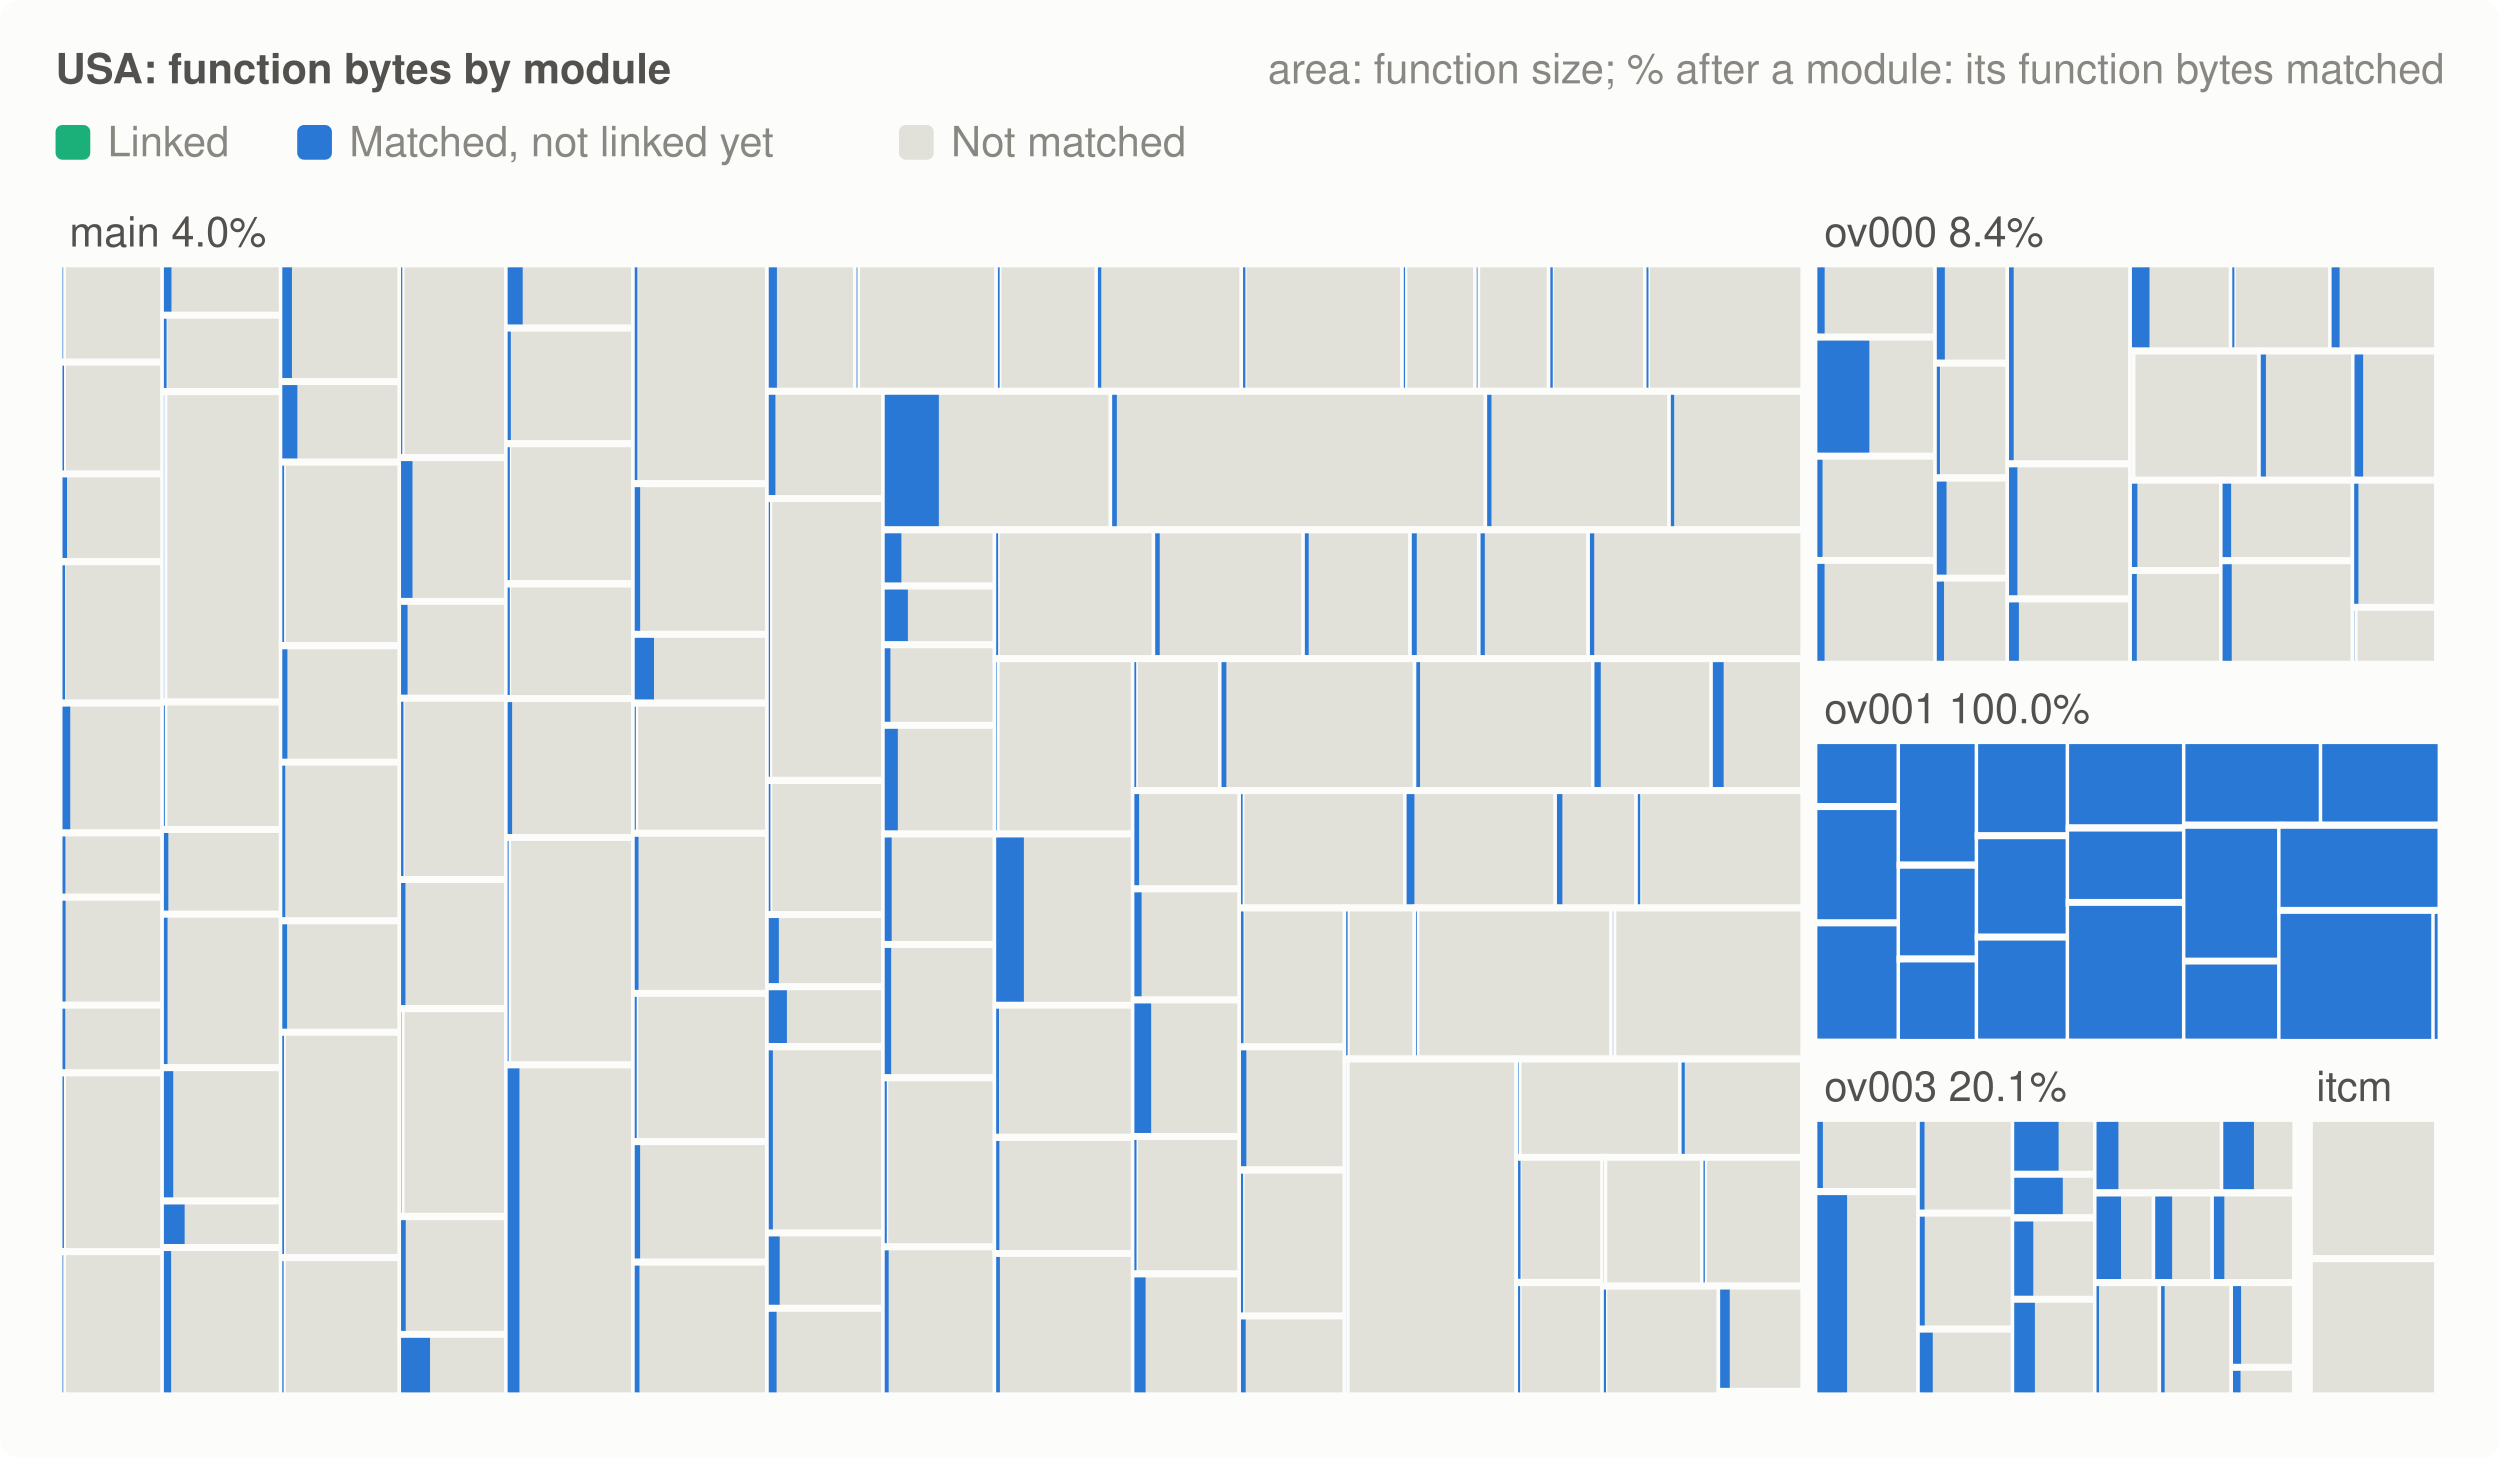
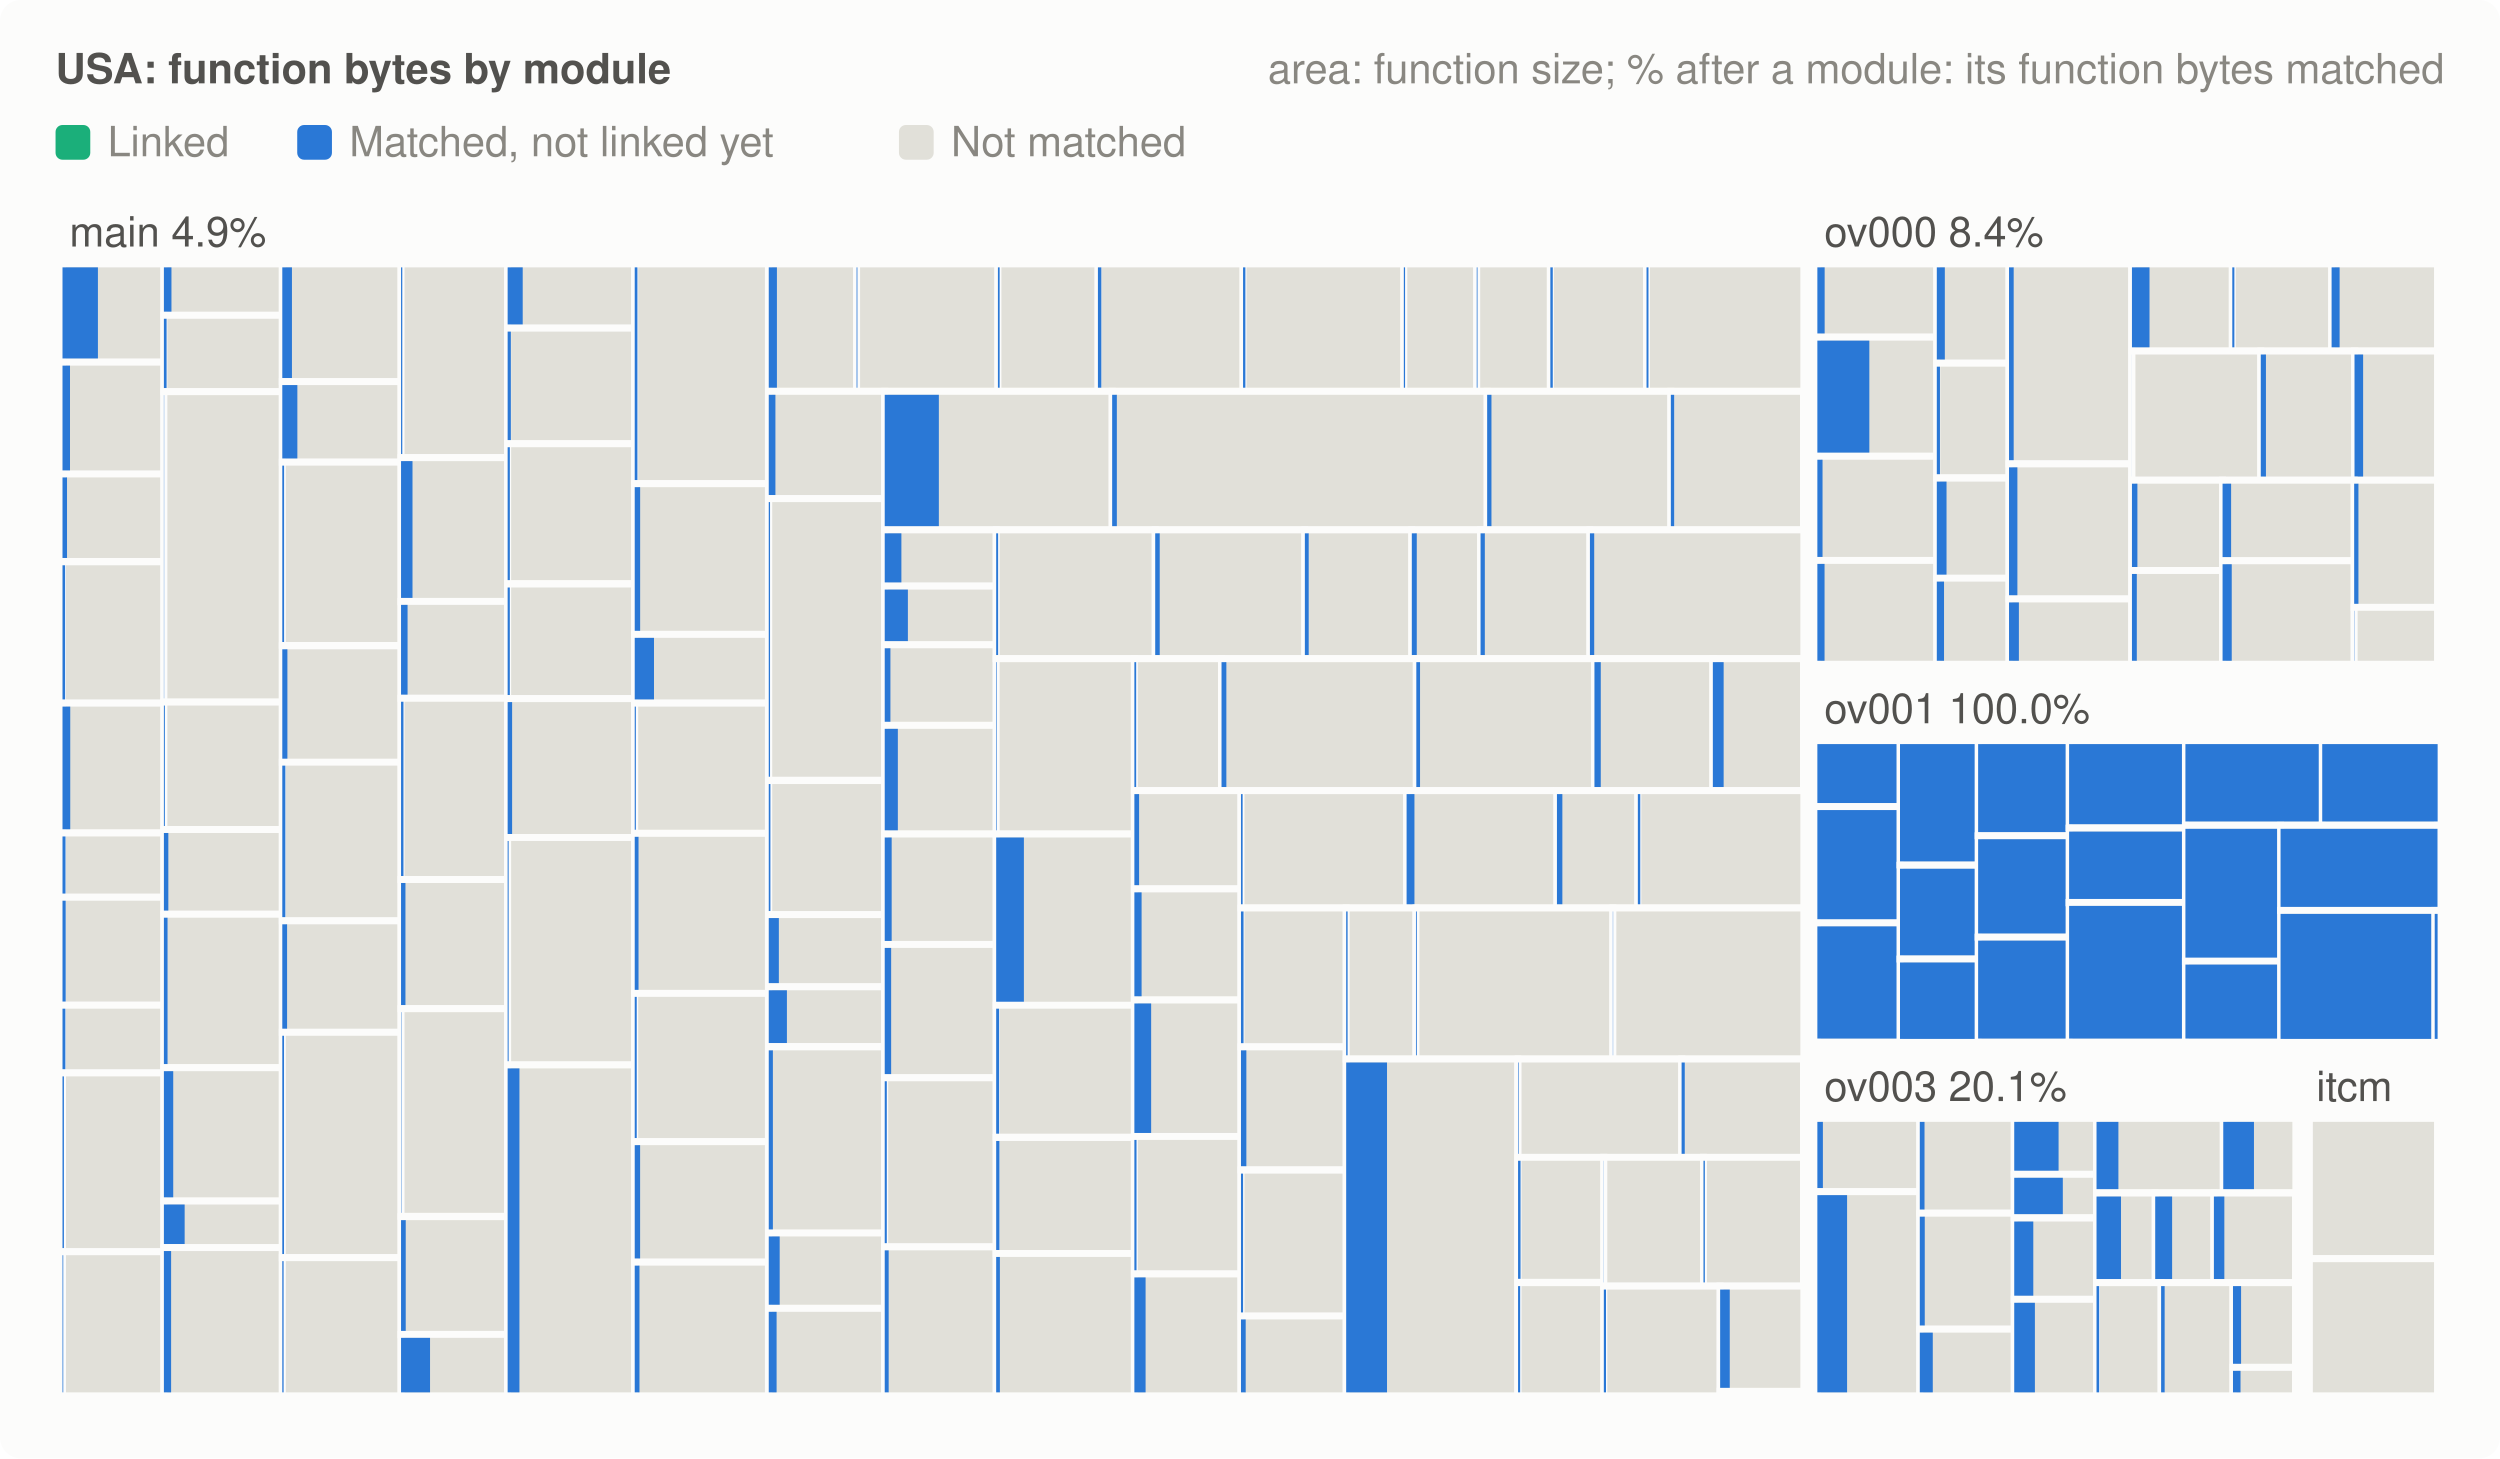
<svg xmlns="http://www.w3.org/2000/svg" viewBox="0 0 720 420" width="720" height="420" role="img" aria-label="Matched and linked code by module (USA)">
  <style>.bg{fill:#fcfcfb}.lbl{fill:#52514e}.muted{fill:#898781}.todo{fill:#e1e0d9}.gap{stroke:#fcfcfb}.matched{fill:#2a78d6}.linked{fill:#1baf7a}@media (prefers-color-scheme: dark){.bg{fill:#1a1a19}.lbl{fill:#c3c2b7}.muted{fill:#898781}.todo{fill:#2c2c2a}.gap{stroke:#1a1a19}.matched{fill:#3987e5}.linked{fill:#199e70}}text{font:12px -apple-system,BlinkMacSystemFont,'Segoe UI',Helvetica,Arial,sans-serif}.head{font-weight:600}</style>
  <rect class="bg" width="720" height="420" rx="6" />
  <text class="lbl head" x="16" y="24">USA: function bytes by module</text>
  <text class="muted" x="704" y="24" text-anchor="end">area: function size; % after a module: its function bytes matched</text>
  <rect class="linked" x="16" y="36" width="10" height="10" rx="2" />
  <text class="muted" x="31" y="45">Linked</text>
  <rect class="matched" x="85.6" y="36" width="10" height="10" rx="2" />
  <text class="muted" x="100.6" y="45">Matched, not linked yet</text>
  <rect class="todo" x="258.9" y="36" width="10" height="10" rx="2" />
  <text class="muted" x="273.9" y="45">Not matched</text>
  <rect class="todo gap" x="18.0" y="76.0" width="29.2" height="28.3" stroke-width="2" />
-   <rect class="matched" x="18.0" y="77.0" width="0.20" height="26.3" />
+   <rect class="matched" x="18.0" y="77.0" width="10.20" height="26.3" />
  <rect class="todo gap" x="18.0" y="104.3" width="29.2" height="32.3" stroke-width="2" />
-   <rect class="matched" x="18.0" y="105.3" width="0.44" height="30.3" />
+   <rect class="matched" x="18.0" y="105.3" width="2.16" height="30.3" />
  <rect class="todo gap" x="18.0" y="136.5" width="29.2" height="25.2" stroke-width="2" />
  <rect class="matched" x="18.0" y="137.5" width="1.30" height="23.2" />
  <rect class="todo gap" x="18.0" y="161.8" width="29.2" height="40.7" stroke-width="2" />
  <rect class="matched" x="18.0" y="162.8" width="0.75" height="38.7" />
  <rect class="todo gap" x="18.0" y="202.5" width="29.2" height="37.4" stroke-width="2" />
  <rect class="matched" x="18.0" y="203.5" width="2.23" height="35.4" />
  <rect class="todo gap" x="18.0" y="239.9" width="29.2" height="18.5" stroke-width="2" />
  <rect class="matched" x="18.0" y="240.9" width="0.87" height="16.5" />
  <rect class="todo gap" x="18.0" y="258.4" width="29.2" height="31.1" stroke-width="2" />
  <rect class="matched" x="18.0" y="259.4" width="0.92" height="29.1" />
  <rect class="todo gap" x="18.0" y="289.5" width="29.2" height="19.5" stroke-width="2" />
  <rect class="matched" x="18.0" y="290.5" width="0.83" height="17.5" />
  <rect class="todo gap" x="18.0" y="309.0" width="29.2" height="51.5" stroke-width="2" />
  <rect class="matched" x="18.0" y="310.0" width="0.41" height="49.5" />
  <rect class="todo gap" x="18.0" y="360.5" width="29.2" height="41.5" stroke-width="2" />
  <rect class="matched" x="18.0" y="361.5" width="0.22" height="39.5" />
  <rect class="todo gap" x="47.2" y="76.0" width="34.1" height="14.8" stroke-width="2" />
  <rect class="matched" x="47.2" y="77.0" width="2.18" height="12.8" />
  <rect class="todo gap" x="47.2" y="90.8" width="34.1" height="22.0" stroke-width="2" />
  <rect class="matched" x="47.2" y="91.8" width="0.78" height="20.0" />
  <rect class="todo gap" x="47.2" y="112.8" width="34.1" height="89.4" stroke-width="2" />
  <rect class="matched" x="47.2" y="113.8" width="0.08" height="87.4" />
  <rect class="todo gap" x="47.2" y="202.2" width="34.1" height="36.7" stroke-width="2" />
  <rect class="matched" x="47.2" y="203.2" width="0.28" height="34.7" />
  <rect class="todo gap" x="47.2" y="238.9" width="34.1" height="24.4" stroke-width="2" />
  <rect class="matched" x="47.2" y="239.9" width="1.28" height="22.4" />
  <rect class="todo gap" x="47.2" y="263.3" width="34.1" height="44.2" stroke-width="2" />
  <rect class="matched" x="47.2" y="264.3" width="1.06" height="42.2" />
  <rect class="todo gap" x="47.2" y="307.5" width="34.1" height="38.4" stroke-width="2" />
  <rect class="matched" x="47.2" y="308.5" width="2.69" height="36.4" />
  <rect class="todo gap" x="47.2" y="345.9" width="34.1" height="13.4" stroke-width="2" />
  <rect class="matched" x="47.2" y="346.9" width="5.98" height="11.4" />
  <rect class="todo gap" x="47.2" y="359.3" width="34.1" height="42.7" stroke-width="2" />
  <rect class="matched" x="47.2" y="360.3" width="2.08" height="40.7" />
  <rect class="todo gap" x="81.3" y="76.0" width="34.2" height="33.9" stroke-width="2" />
  <rect class="matched" x="81.3" y="77.0" width="2.78" height="31.9" />
  <rect class="todo gap" x="81.3" y="109.9" width="34.2" height="23.2" stroke-width="2" />
  <rect class="matched" x="81.3" y="110.9" width="4.34" height="21.2" />
  <rect class="todo gap" x="81.3" y="133.1" width="34.2" height="52.8" stroke-width="2" />
  <rect class="matched" x="81.3" y="134.1" width="0.52" height="50.8" />
  <rect class="todo gap" x="81.3" y="186.0" width="34.2" height="33.6" stroke-width="2" />
  <rect class="matched" x="81.3" y="187.0" width="1.47" height="31.6" />
  <rect class="todo gap" x="81.3" y="219.5" width="34.2" height="45.7" stroke-width="2" />
  <rect class="matched" x="81.3" y="220.5" width="0.88" height="43.7" />
  <rect class="todo gap" x="81.3" y="265.2" width="34.2" height="32.1" stroke-width="2" />
  <rect class="matched" x="81.3" y="266.2" width="1.38" height="30.1" />
  <rect class="todo gap" x="81.3" y="297.3" width="34.2" height="64.9" stroke-width="2" />
  <rect class="matched" x="81.3" y="298.3" width="0.50" height="62.9" />
  <rect class="todo gap" x="81.3" y="362.2" width="34.2" height="39.8" stroke-width="2" />
  <rect class="matched" x="81.3" y="363.2" width="0.38" height="37.8" />
  <rect class="todo gap" x="115.5" y="76.0" width="30.7" height="55.8" stroke-width="2" />
  <rect class="matched" x="115.5" y="77.0" width="0.36" height="53.8" />
  <rect class="todo gap" x="115.5" y="131.8" width="30.7" height="41.5" stroke-width="2" />
  <rect class="matched" x="115.5" y="132.8" width="3.30" height="39.5" />
  <rect class="todo gap" x="115.5" y="173.2" width="30.7" height="27.9" stroke-width="2" />
  <rect class="matched" x="115.5" y="174.2" width="1.88" height="25.9" />
  <rect class="todo gap" x="115.5" y="201.1" width="30.7" height="52.2" stroke-width="2" />
  <rect class="matched" x="115.5" y="202.1" width="0.70" height="50.2" />
  <rect class="todo gap" x="115.5" y="253.3" width="30.7" height="37.2" stroke-width="2" />
  <rect class="matched" x="115.5" y="254.3" width="1.27" height="35.2" />
  <rect class="todo gap" x="115.5" y="290.5" width="30.7" height="59.8" stroke-width="2" />
  <rect class="matched" x="115.5" y="291.5" width="0.11" height="57.8" />
  <rect class="todo gap" x="115.5" y="350.4" width="30.7" height="34.0" stroke-width="2" />
  <rect class="matched" x="115.5" y="351.4" width="1.35" height="32.0" />
  <rect class="todo gap" x="115.5" y="384.3" width="30.7" height="17.7" stroke-width="2" />
  <rect class="matched" x="115.5" y="385.3" width="8.35" height="15.7" />
  <rect class="todo gap" x="146.2" y="76.0" width="36.6" height="18.5" stroke-width="2" />
  <rect class="matched" x="146.2" y="77.0" width="4.34" height="16.5" />
  <rect class="todo gap" x="146.2" y="94.5" width="36.6" height="33.3" stroke-width="2" />
  <rect class="matched" x="146.2" y="95.5" width="0.93" height="31.3" />
  <rect class="todo gap" x="146.2" y="127.8" width="36.6" height="40.3" stroke-width="2" />
  <rect class="matched" x="146.2" y="128.8" width="0.64" height="38.3" />
  <rect class="todo gap" x="146.2" y="168.2" width="36.6" height="33.0" stroke-width="2" />
  <rect class="matched" x="146.2" y="169.2" width="0.63" height="31.0" />
  <rect class="todo gap" x="146.2" y="201.2" width="36.6" height="40.0" stroke-width="2" />
  <rect class="matched" x="146.2" y="202.2" width="1.29" height="38.0" />
  <rect class="todo gap" x="146.2" y="241.2" width="36.6" height="65.5" stroke-width="2" />
  <rect class="matched" x="146.2" y="242.2" width="0.29" height="63.5" />
  <rect class="todo gap" x="146.2" y="306.7" width="36.6" height="95.3" stroke-width="2" />
  <rect class="matched" x="146.2" y="307.7" width="3.40" height="93.3" />
  <rect class="todo gap" x="182.8" y="76.0" width="38.5" height="63.3" stroke-width="2" />
  <rect class="matched" x="182.8" y="77.0" width="0.78" height="61.3" />
  <rect class="todo gap" x="182.8" y="139.3" width="38.5" height="43.4" stroke-width="2" />
  <rect class="matched" x="182.8" y="140.3" width="1.56" height="41.4" />
  <rect class="todo gap" x="182.8" y="182.7" width="38.5" height="19.8" stroke-width="2" />
  <rect class="matched" x="182.8" y="183.7" width="5.55" height="17.8" />
  <rect class="todo gap" x="182.8" y="202.5" width="38.5" height="37.5" stroke-width="2" />
  <rect class="matched" x="182.8" y="203.5" width="0.33" height="35.5" />
  <rect class="todo gap" x="182.8" y="240.0" width="38.5" height="46.1" stroke-width="2" />
  <rect class="matched" x="182.8" y="241.0" width="1.10" height="44.1" />
  <rect class="todo gap" x="182.8" y="286.1" width="38.5" height="42.7" stroke-width="2" />
  <rect class="matched" x="182.8" y="287.1" width="0.58" height="40.7" />
  <rect class="todo gap" x="182.8" y="328.8" width="38.5" height="34.7" stroke-width="2" />
  <rect class="matched" x="182.8" y="329.8" width="1.55" height="32.7" />
  <rect class="todo gap" x="182.8" y="363.5" width="38.5" height="38.5" stroke-width="2" />
  <rect class="matched" x="182.8" y="364.5" width="1.37" height="36.5" />
  <rect class="todo gap" x="221.4" y="76.0" width="25.3" height="36.7" stroke-width="2" />
  <rect class="matched" x="221.4" y="77.0" width="2.35" height="34.7" />
  <rect class="todo gap" x="246.7" y="76.0" width="40.7" height="36.7" stroke-width="2" />
  <rect class="matched" x="246.7" y="77.0" width="0.23" height="34.7" />
  <rect class="todo gap" x="287.4" y="76.0" width="28.9" height="36.7" stroke-width="2" />
  <rect class="matched" x="287.4" y="77.0" width="0.50" height="34.7" />
  <rect class="todo gap" x="316.2" y="76.0" width="41.8" height="36.7" stroke-width="2" />
  <rect class="matched" x="316.2" y="77.0" width="0.98" height="34.7" />
  <rect class="todo gap" x="358.0" y="76.0" width="46.3" height="36.7" stroke-width="2" />
  <rect class="matched" x="358.0" y="77.0" width="0.67" height="34.7" />
  <rect class="todo gap" x="404.3" y="76.0" width="21.0" height="36.7" stroke-width="2" />
  <rect class="matched" x="404.3" y="77.0" width="0.36" height="34.7" />
  <rect class="todo gap" x="425.3" y="76.0" width="21.2" height="36.7" stroke-width="2" />
  <rect class="matched" x="425.3" y="77.0" width="0.22" height="34.7" />
  <rect class="todo gap" x="446.5" y="76.0" width="27.7" height="36.7" stroke-width="2" />
  <rect class="matched" x="446.5" y="77.0" width="0.70" height="34.7" />
  <rect class="todo gap" x="474.2" y="76.0" width="45.3" height="36.7" stroke-width="2" />
  <rect class="matched" x="474.2" y="77.0" width="0.56" height="34.7" />
  <rect class="todo gap" x="221.4" y="112.7" width="33.4" height="30.9" stroke-width="2" />
  <rect class="matched" x="221.4" y="113.7" width="1.92" height="28.9" />
  <rect class="todo gap" x="221.4" y="143.6" width="33.4" height="81.1" stroke-width="2" />
  <rect class="matched" x="221.4" y="144.6" width="0.37" height="79.1" />
  <rect class="todo gap" x="221.4" y="224.8" width="33.4" height="38.6" stroke-width="2" />
  <rect class="matched" x="221.4" y="225.8" width="0.48" height="36.6" />
  <rect class="todo gap" x="221.4" y="263.4" width="33.4" height="20.8" stroke-width="2" />
  <rect class="matched" x="221.4" y="264.4" width="2.91" height="18.8" />
  <rect class="todo gap" x="221.4" y="284.2" width="33.4" height="17.2" stroke-width="2" />
  <rect class="matched" x="221.4" y="285.2" width="5.23" height="15.2" />
  <rect class="todo gap" x="221.4" y="301.5" width="33.4" height="53.7" stroke-width="2" />
  <rect class="matched" x="221.4" y="302.5" width="1.19" height="51.7" />
  <rect class="todo gap" x="221.4" y="355.1" width="33.4" height="21.7" stroke-width="2" />
  <rect class="matched" x="221.4" y="356.1" width="3.15" height="19.7" />
  <rect class="todo gap" x="221.4" y="376.8" width="33.4" height="25.2" stroke-width="2" />
  <rect class="matched" x="221.4" y="377.8" width="2.26" height="23.2" />
  <rect class="todo gap" x="254.8" y="112.7" width="65.5" height="39.9" stroke-width="2" />
  <rect class="matched" x="254.8" y="113.7" width="15.59" height="37.9" />
  <rect class="todo gap" x="320.3" y="112.7" width="108.0" height="39.9" stroke-width="2" />
  <rect class="matched" x="320.3" y="113.7" width="1.35" height="37.9" />
  <rect class="todo gap" x="428.3" y="112.7" width="52.9" height="39.9" stroke-width="2" />
  <rect class="matched" x="428.3" y="113.7" width="1.24" height="37.9" />
  <rect class="todo gap" x="481.2" y="112.7" width="38.2" height="39.9" stroke-width="2" />
  <rect class="matched" x="481.2" y="113.7" width="0.97" height="37.9" />
  <rect class="todo gap" x="254.8" y="152.6" width="32.1" height="16.2" stroke-width="2" />
  <rect class="matched" x="254.8" y="153.6" width="4.80" height="14.2" />
  <rect class="todo gap" x="254.8" y="168.8" width="32.1" height="16.9" stroke-width="2" />
  <rect class="matched" x="254.8" y="169.8" width="6.67" height="14.9" />
  <rect class="todo gap" x="254.8" y="185.7" width="32.1" height="23.2" stroke-width="2" />
  <rect class="matched" x="254.8" y="186.7" width="1.64" height="21.2" />
  <rect class="todo gap" x="254.8" y="208.9" width="32.1" height="31.3" stroke-width="2" />
  <rect class="matched" x="254.8" y="209.9" width="3.78" height="29.3" />
  <rect class="todo gap" x="254.8" y="240.2" width="32.1" height="31.8" stroke-width="2" />
  <rect class="matched" x="254.8" y="241.2" width="2.00" height="29.8" />
  <rect class="todo gap" x="254.8" y="272.0" width="32.1" height="38.4" stroke-width="2" />
  <rect class="matched" x="254.8" y="273.0" width="1.85" height="36.4" />
  <rect class="todo gap" x="254.8" y="310.4" width="32.1" height="48.7" stroke-width="2" />
  <rect class="matched" x="254.8" y="311.4" width="0.60" height="46.7" />
  <rect class="todo gap" x="254.8" y="359.1" width="32.1" height="42.9" stroke-width="2" />
  <rect class="matched" x="254.8" y="360.1" width="1.14" height="40.9" />
  <rect class="todo gap" x="286.9" y="152.6" width="45.8" height="37.1" stroke-width="2" />
  <rect class="matched" x="286.9" y="153.6" width="0.56" height="35.1" />
  <rect class="todo gap" x="332.7" y="152.6" width="43.1" height="37.1" stroke-width="2" />
  <rect class="matched" x="332.7" y="153.6" width="1.30" height="35.1" />
  <rect class="todo gap" x="375.8" y="152.6" width="30.8" height="37.1" stroke-width="2" />
  <rect class="matched" x="375.8" y="153.6" width="1.11" height="35.1" />
  <rect class="todo gap" x="406.6" y="152.6" width="19.8" height="37.1" stroke-width="2" />
  <rect class="matched" x="406.6" y="153.6" width="1.43" height="35.1" />
  <rect class="todo gap" x="426.4" y="152.6" width="31.5" height="37.1" stroke-width="2" />
  <rect class="matched" x="426.4" y="153.6" width="1.23" height="35.1" />
  <rect class="todo gap" x="457.9" y="152.6" width="61.6" height="37.1" stroke-width="2" />
  <rect class="matched" x="457.9" y="153.6" width="1.23" height="35.1" />
  <rect class="todo gap" x="286.9" y="189.7" width="39.8" height="50.5" stroke-width="2" />
  <rect class="matched" x="286.9" y="190.7" width="0.17" height="48.5" />
  <rect class="todo gap" x="286.9" y="240.2" width="39.8" height="49.4" stroke-width="2" />
  <rect class="matched" x="286.9" y="241.2" width="7.98" height="47.4" />
  <rect class="todo gap" x="286.9" y="289.5" width="39.8" height="38.0" stroke-width="2" />
  <rect class="matched" x="286.9" y="290.5" width="0.84" height="36.0" />
  <rect class="todo gap" x="286.9" y="327.6" width="39.8" height="33.5" stroke-width="2" />
  <rect class="matched" x="286.9" y="328.6" width="0.94" height="31.5" />
  <rect class="todo gap" x="286.9" y="361.0" width="39.8" height="41.0" stroke-width="2" />
  <rect class="matched" x="286.9" y="362.0" width="1.07" height="39.0" />
  <rect class="todo gap" x="326.7" y="189.7" width="25.1" height="38.0" stroke-width="2" />
  <rect class="matched" x="326.7" y="190.7" width="0.52" height="36.0" />
  <rect class="todo gap" x="351.8" y="189.7" width="56.1" height="38.0" stroke-width="2" />
  <rect class="matched" x="351.8" y="190.7" width="1.39" height="36.0" />
  <rect class="todo gap" x="407.9" y="189.7" width="51.3" height="38.0" stroke-width="2" />
  <rect class="matched" x="407.9" y="190.7" width="1.07" height="36.0" />
  <rect class="todo gap" x="459.2" y="189.7" width="34.1" height="38.0" stroke-width="2" />
  <rect class="matched" x="459.2" y="190.7" width="1.82" height="36.0" />
  <rect class="todo gap" x="493.3" y="189.7" width="26.1" height="38.0" stroke-width="2" />
  <rect class="matched" x="493.3" y="190.7" width="3.11" height="36.0" />
  <rect class="todo gap" x="326.7" y="227.7" width="30.7" height="28.3" stroke-width="2" />
  <rect class="matched" x="326.7" y="228.7" width="1.36" height="26.3" />
  <rect class="todo gap" x="326.7" y="256.0" width="30.7" height="32.0" stroke-width="2" />
  <rect class="matched" x="326.7" y="257.0" width="2.08" height="30.0" />
  <rect class="todo gap" x="326.7" y="288.0" width="30.7" height="39.3" stroke-width="2" />
  <rect class="matched" x="326.7" y="289.0" width="4.83" height="37.3" />
  <rect class="todo gap" x="326.7" y="327.3" width="30.7" height="39.6" stroke-width="2" />
  <rect class="matched" x="326.7" y="328.3" width="0.62" height="37.6" />
  <rect class="todo gap" x="326.7" y="366.9" width="30.7" height="35.1" stroke-width="2" />
  <rect class="matched" x="326.7" y="367.9" width="3.23" height="33.1" />
  <rect class="todo gap" x="357.4" y="227.7" width="47.7" height="33.8" stroke-width="2" />
  <rect class="matched" x="357.4" y="228.7" width="0.48" height="31.8" />
  <rect class="todo gap" x="405.1" y="227.7" width="43.3" height="33.8" stroke-width="2" />
  <rect class="matched" x="405.1" y="228.7" width="2.26" height="31.8" />
  <rect class="todo gap" x="448.4" y="227.7" width="23.3" height="33.8" stroke-width="2" />
  <rect class="matched" x="448.4" y="228.7" width="1.56" height="31.8" />
  <rect class="todo gap" x="471.7" y="227.7" width="47.8" height="33.8" stroke-width="2" />
  <rect class="matched" x="471.7" y="228.7" width="0.70" height="31.8" />
  <rect class="todo gap" x="357.4" y="261.5" width="30.3" height="40.0" stroke-width="2" />
  <rect class="matched" x="357.4" y="262.5" width="0.74" height="38.0" />
  <rect class="todo gap" x="357.4" y="301.5" width="30.3" height="35.4" stroke-width="2" />
  <rect class="matched" x="357.4" y="302.5" width="1.55" height="33.4" />
  <rect class="todo gap" x="357.4" y="337.0" width="30.3" height="42.1" stroke-width="2" />
  <rect class="matched" x="357.4" y="338.0" width="0.61" height="40.1" />
  <rect class="todo gap" x="357.4" y="379.0" width="30.3" height="23.0" stroke-width="2" />
  <rect class="matched" x="357.4" y="380.0" width="1.36" height="21.0" />
  <rect class="todo gap" x="387.7" y="261.5" width="20.1" height="43.5" stroke-width="2" />
  <rect class="matched" x="387.7" y="262.5" width="0.41" height="41.5" />
  <rect class="todo gap" x="407.8" y="261.5" width="56.7" height="43.5" stroke-width="2" />
  <rect class="matched" x="407.8" y="262.5" width="0.24" height="41.5" />
  <rect class="todo gap" x="464.5" y="261.5" width="55.0" height="43.5" stroke-width="2" />
  <rect class="matched" x="464.5" y="262.5" width="0.08" height="41.5" />
  <rect class="todo gap" x="387.7" y="305.0" width="49.4" height="97.0" stroke-width="2" />
-   <rect class="matched" x="387.7" y="306.0" width="0.02" height="95.0" />
+   <rect class="matched" x="387.7" y="306.0" width="11.76" height="95.0" />
  <rect class="todo gap" x="437.2" y="305.0" width="47.2" height="28.4" stroke-width="2" />
  <rect class="matched" x="437.2" y="306.0" width="0.17" height="26.4" />
  <rect class="todo gap" x="484.3" y="305.0" width="35.1" height="28.4" stroke-width="2" />
  <rect class="matched" x="484.3" y="306.0" width="0.92" height="26.4" />
  <rect class="todo gap" x="437.2" y="333.3" width="24.7" height="36.0" stroke-width="2" />
  <rect class="matched" x="437.2" y="334.3" width="0.72" height="34.0" />
  <rect class="todo gap" x="437.2" y="369.4" width="24.7" height="32.6" stroke-width="2" />
  <rect class="matched" x="437.2" y="370.4" width="0.61" height="30.6" />
  <rect class="todo gap" x="461.9" y="333.3" width="28.7" height="37.1" stroke-width="2" />
  <rect class="matched" x="461.9" y="334.3" width="0.05" height="35.1" />
  <rect class="todo gap" x="490.6" y="333.3" width="28.8" height="37.1" stroke-width="2" />
  <rect class="matched" x="490.6" y="334.3" width="0.40" height="35.1" />
  <rect class="todo gap" x="461.9" y="370.4" width="33.5" height="31.6" stroke-width="2" />
  <rect class="matched" x="461.9" y="371.4" width="0.63" height="29.6" />
  <rect class="todo gap" x="495.4" y="370.4" width="24.1" height="30.4" stroke-width="2" />
  <rect class="matched" x="495.4" y="371.4" width="2.77" height="28.4" />
  <rect class="todo gap" x="495.4" y="400.7" width="24.1" height="1.3" stroke-width="2" />
  <rect class="matched" x="495.4" y="401.7" width="2.24" height="0.0" />
-   <text class="lbl" x="20.0" y="71.0">main 4.0%</text>
+   <text class="lbl" x="20.0" y="71.0">main 4.9%</text>
  <rect class="todo gap" x="523.4" y="76.0" width="34.4" height="21.1" stroke-width="2" />
  <rect class="matched" x="523.4" y="77.0" width="2.10" height="19.1" />
  <rect class="todo gap" x="523.4" y="97.1" width="34.4" height="34.3" stroke-width="2" />
  <rect class="matched" x="523.4" y="98.1" width="14.97" height="32.3" />
  <rect class="todo gap" x="523.4" y="131.4" width="34.4" height="30.1" stroke-width="2" />
  <rect class="matched" x="523.4" y="132.4" width="1.49" height="28.1" />
  <rect class="todo gap" x="523.4" y="161.4" width="34.4" height="29.9" stroke-width="2" />
  <rect class="matched" x="523.4" y="162.4" width="2.07" height="27.9" />
  <rect class="todo gap" x="557.8" y="76.0" width="20.8" height="28.6" stroke-width="2" />
  <rect class="matched" x="557.8" y="77.0" width="2.31" height="26.6" />
  <rect class="todo gap" x="557.8" y="104.6" width="20.8" height="33.0" stroke-width="2" />
  <rect class="matched" x="557.8" y="105.6" width="0.91" height="31.0" />
  <rect class="todo gap" x="557.8" y="137.7" width="20.8" height="28.9" stroke-width="2" />
  <rect class="matched" x="557.8" y="138.7" width="2.80" height="26.9" />
  <rect class="todo gap" x="557.8" y="166.5" width="20.8" height="24.8" stroke-width="2" />
  <rect class="matched" x="557.8" y="167.5" width="2.08" height="22.8" />
  <rect class="todo gap" x="578.6" y="76.0" width="35.3" height="57.6" stroke-width="2" />
  <rect class="matched" x="578.6" y="77.0" width="1.34" height="55.6" />
  <rect class="todo gap" x="578.6" y="133.6" width="35.3" height="38.9" stroke-width="2" />
  <rect class="matched" x="578.6" y="134.6" width="2.41" height="36.9" />
  <rect class="todo gap" x="578.6" y="172.5" width="35.3" height="18.8" stroke-width="2" />
  <rect class="matched" x="578.6" y="173.5" width="2.84" height="16.8" />
  <rect class="todo gap" x="614.0" y="76.0" width="28.9" height="25.1" stroke-width="2" />
  <rect class="matched" x="614.0" y="77.0" width="5.06" height="23.1" />
  <rect class="todo gap" x="642.9" y="76.0" width="28.7" height="25.1" stroke-width="2" />
  <rect class="matched" x="642.9" y="77.0" width="0.60" height="23.1" />
  <rect class="todo gap" x="671.5" y="76.0" width="30.5" height="25.1" stroke-width="2" />
  <rect class="matched" x="671.5" y="77.0" width="2.31" height="23.1" />
  <rect class="todo gap" x="614.0" y="101.1" width="37.1" height="37.2" stroke-width="2" />
  <rect class="matched" x="614.0" y="102.1" width="0.01" height="35.2" />
  <rect class="todo gap" x="651.1" y="101.1" width="27.1" height="37.2" stroke-width="2" />
  <rect class="matched" x="651.1" y="102.1" width="1.49" height="35.2" />
  <rect class="todo gap" x="678.1" y="101.1" width="23.9" height="37.2" stroke-width="2" />
  <rect class="matched" x="678.1" y="102.1" width="2.48" height="35.2" />
  <rect class="todo gap" x="614.0" y="138.3" width="26.1" height="26.0" stroke-width="2" />
  <rect class="matched" x="614.0" y="139.3" width="1.57" height="24.0" />
  <rect class="todo gap" x="614.0" y="164.3" width="26.1" height="27.0" stroke-width="2" />
  <rect class="matched" x="614.0" y="165.3" width="1.40" height="25.0" />
  <rect class="todo gap" x="640.1" y="138.3" width="37.9" height="23.2" stroke-width="2" />
  <rect class="matched" x="640.1" y="139.3" width="2.46" height="21.2" />
  <rect class="todo gap" x="640.1" y="161.5" width="37.9" height="29.8" stroke-width="2" />
  <rect class="matched" x="640.1" y="162.5" width="2.64" height="27.8" />
  <rect class="todo gap" x="678.0" y="138.3" width="24.0" height="36.7" stroke-width="2" />
  <rect class="matched" x="678.0" y="139.3" width="1.23" height="34.7" />
  <rect class="todo gap" x="678.0" y="174.9" width="24.0" height="16.4" stroke-width="2" />
  <rect class="matched" x="678.0" y="175.9" width="0.08" height="14.4" />
  <text class="lbl" x="525.4" y="71.0">ov000 8.4%</text>
  <rect class="todo gap" x="523.4" y="213.3" width="23.8" height="19.0" stroke-width="2" />
  <rect class="matched" x="523.4" y="214.3" width="23.78" height="17.0" />
  <rect class="todo gap" x="523.4" y="232.3" width="23.8" height="33.5" stroke-width="2" />
  <rect class="matched" x="523.4" y="233.3" width="23.78" height="31.5" />
  <rect class="todo gap" x="523.4" y="265.8" width="23.8" height="34.3" stroke-width="2" />
  <rect class="matched" x="523.4" y="266.8" width="23.78" height="32.3" />
  <rect class="todo gap" x="547.2" y="213.3" width="22.5" height="35.8" stroke-width="2" />
  <rect class="matched" x="547.2" y="214.3" width="22.51" height="33.8" />
  <rect class="todo gap" x="547.2" y="249.2" width="22.5" height="27.0" stroke-width="2" />
  <rect class="matched" x="547.2" y="250.2" width="22.51" height="25.0" />
  <rect class="todo gap" x="547.2" y="276.2" width="22.5" height="24.0" stroke-width="2" />
  <rect class="matched" x="547.2" y="277.2" width="22.51" height="22.0" />
  <rect class="todo gap" x="569.7" y="213.3" width="26.1" height="27.4" stroke-width="2" />
  <rect class="matched" x="569.7" y="214.3" width="26.12" height="25.4" />
  <rect class="todo gap" x="569.7" y="240.7" width="26.1" height="29.2" stroke-width="2" />
  <rect class="matched" x="569.7" y="241.7" width="26.12" height="27.2" />
  <rect class="todo gap" x="569.7" y="269.9" width="26.1" height="30.2" stroke-width="2" />
  <rect class="matched" x="569.7" y="270.9" width="26.12" height="28.2" />
  <rect class="todo gap" x="595.9" y="213.3" width="33.6" height="25.1" stroke-width="2" />
  <rect class="matched" x="595.9" y="214.3" width="33.56" height="23.1" />
  <rect class="todo gap" x="595.9" y="238.5" width="33.6" height="21.5" stroke-width="2" />
  <rect class="matched" x="595.9" y="239.5" width="33.56" height="19.5" />
  <rect class="todo gap" x="595.9" y="259.9" width="33.6" height="40.2" stroke-width="2" />
  <rect class="matched" x="595.9" y="260.9" width="33.56" height="38.2" />
  <rect class="todo gap" x="629.4" y="213.3" width="39.3" height="24.3" stroke-width="2" />
  <rect class="matched" x="629.4" y="214.3" width="39.33" height="22.3" />
  <rect class="todo gap" x="668.8" y="213.3" width="33.2" height="24.3" stroke-width="2" />
  <rect class="matched" x="668.8" y="214.3" width="33.24" height="22.3" />
  <rect class="todo gap" x="629.4" y="237.7" width="27.4" height="39.2" stroke-width="2" />
  <rect class="matched" x="629.4" y="238.7" width="27.38" height="37.2" />
  <rect class="todo gap" x="629.4" y="276.8" width="27.4" height="23.3" stroke-width="2" />
  <rect class="matched" x="629.4" y="277.8" width="27.38" height="21.3" />
  <rect class="todo gap" x="656.8" y="237.7" width="45.2" height="24.5" stroke-width="2" />
  <rect class="matched" x="656.8" y="238.7" width="45.20" height="22.5" />
  <rect class="todo gap" x="656.8" y="262.2" width="44.4" height="38.0" stroke-width="2" />
  <rect class="matched" x="656.8" y="263.2" width="44.37" height="36.0" />
  <rect class="todo gap" x="701.2" y="262.2" width="0.8" height="38.0" stroke-width="2" />
  <rect class="matched" x="701.2" y="263.2" width="0.83" height="36.0" />
  <text class="lbl" x="525.4" y="208.3">ov001 100.0%</text>
  <rect class="todo gap" x="523.4" y="322.1" width="29.5" height="21.1" stroke-width="2" />
  <rect class="matched" x="523.4" y="323.1" width="1.59" height="19.1" />
  <rect class="todo gap" x="523.4" y="343.2" width="29.5" height="58.8" stroke-width="2" />
  <rect class="matched" x="523.4" y="344.2" width="8.56" height="56.8" />
  <rect class="todo gap" x="552.9" y="322.1" width="27.2" height="27.3" stroke-width="2" />
  <rect class="matched" x="552.9" y="323.1" width="1.36" height="25.3" />
  <rect class="todo gap" x="552.9" y="349.4" width="27.2" height="33.4" stroke-width="2" />
  <rect class="matched" x="552.9" y="350.4" width="1.43" height="31.4" />
  <rect class="todo gap" x="552.9" y="382.8" width="27.2" height="19.2" stroke-width="2" />
  <rect class="matched" x="552.9" y="383.8" width="3.74" height="17.2" />
  <rect class="todo gap" x="580.1" y="322.1" width="23.7" height="16.1" stroke-width="2" />
  <rect class="matched" x="580.1" y="323.1" width="12.77" height="14.1" />
  <rect class="todo gap" x="580.1" y="338.2" width="23.7" height="12.5" stroke-width="2" />
  <rect class="matched" x="580.1" y="339.2" width="13.99" height="10.5" />
  <rect class="todo gap" x="580.1" y="350.8" width="23.7" height="23.4" stroke-width="2" />
  <rect class="matched" x="580.1" y="351.8" width="5.49" height="21.4" />
  <rect class="todo gap" x="580.1" y="374.2" width="23.7" height="27.8" stroke-width="2" />
  <rect class="matched" x="580.1" y="375.2" width="5.95" height="25.8" />
  <rect class="todo gap" x="603.8" y="322.1" width="36.5" height="21.4" stroke-width="2" />
  <rect class="matched" x="603.8" y="323.1" width="6.30" height="19.4" />
  <rect class="todo gap" x="640.3" y="322.1" width="20.9" height="21.4" stroke-width="2" />
  <rect class="matched" x="640.3" y="323.1" width="8.84" height="19.4" />
  <rect class="todo gap" x="603.8" y="343.6" width="16.9" height="25.8" stroke-width="2" />
  <rect class="matched" x="603.8" y="344.6" width="7.05" height="23.8" />
  <rect class="todo gap" x="620.7" y="343.6" width="16.9" height="25.8" stroke-width="2" />
  <rect class="matched" x="620.7" y="344.6" width="4.87" height="23.8" />
  <rect class="todo gap" x="637.6" y="343.6" width="23.5" height="25.8" stroke-width="2" />
  <rect class="matched" x="637.6" y="344.6" width="3.01" height="23.8" />
  <rect class="todo gap" x="603.8" y="369.4" width="18.6" height="32.6" stroke-width="2" />
  <rect class="matched" x="603.8" y="370.4" width="0.77" height="30.6" />
  <rect class="todo gap" x="622.4" y="369.4" width="20.7" height="32.6" stroke-width="2" />
  <rect class="matched" x="622.4" y="370.4" width="1.03" height="30.6" />
  <rect class="todo gap" x="643.1" y="369.4" width="18.0" height="24.4" stroke-width="2" />
  <rect class="matched" x="643.1" y="370.4" width="2.33" height="22.4" />
  <rect class="todo gap" x="643.1" y="393.8" width="18.0" height="8.2" stroke-width="2" />
  <rect class="matched" x="643.1" y="394.8" width="2.17" height="6.2" />
  <text class="lbl" x="525.4" y="317.1">ov003 20.1%</text>
  <rect class="todo gap" x="665.1" y="322.1" width="36.9" height="40.4" stroke-width="2" />
  <rect class="todo gap" x="665.1" y="362.5" width="36.9" height="39.5" stroke-width="2" />
  <text class="lbl" x="667.1" y="317.1">itcm</text>
</svg>
